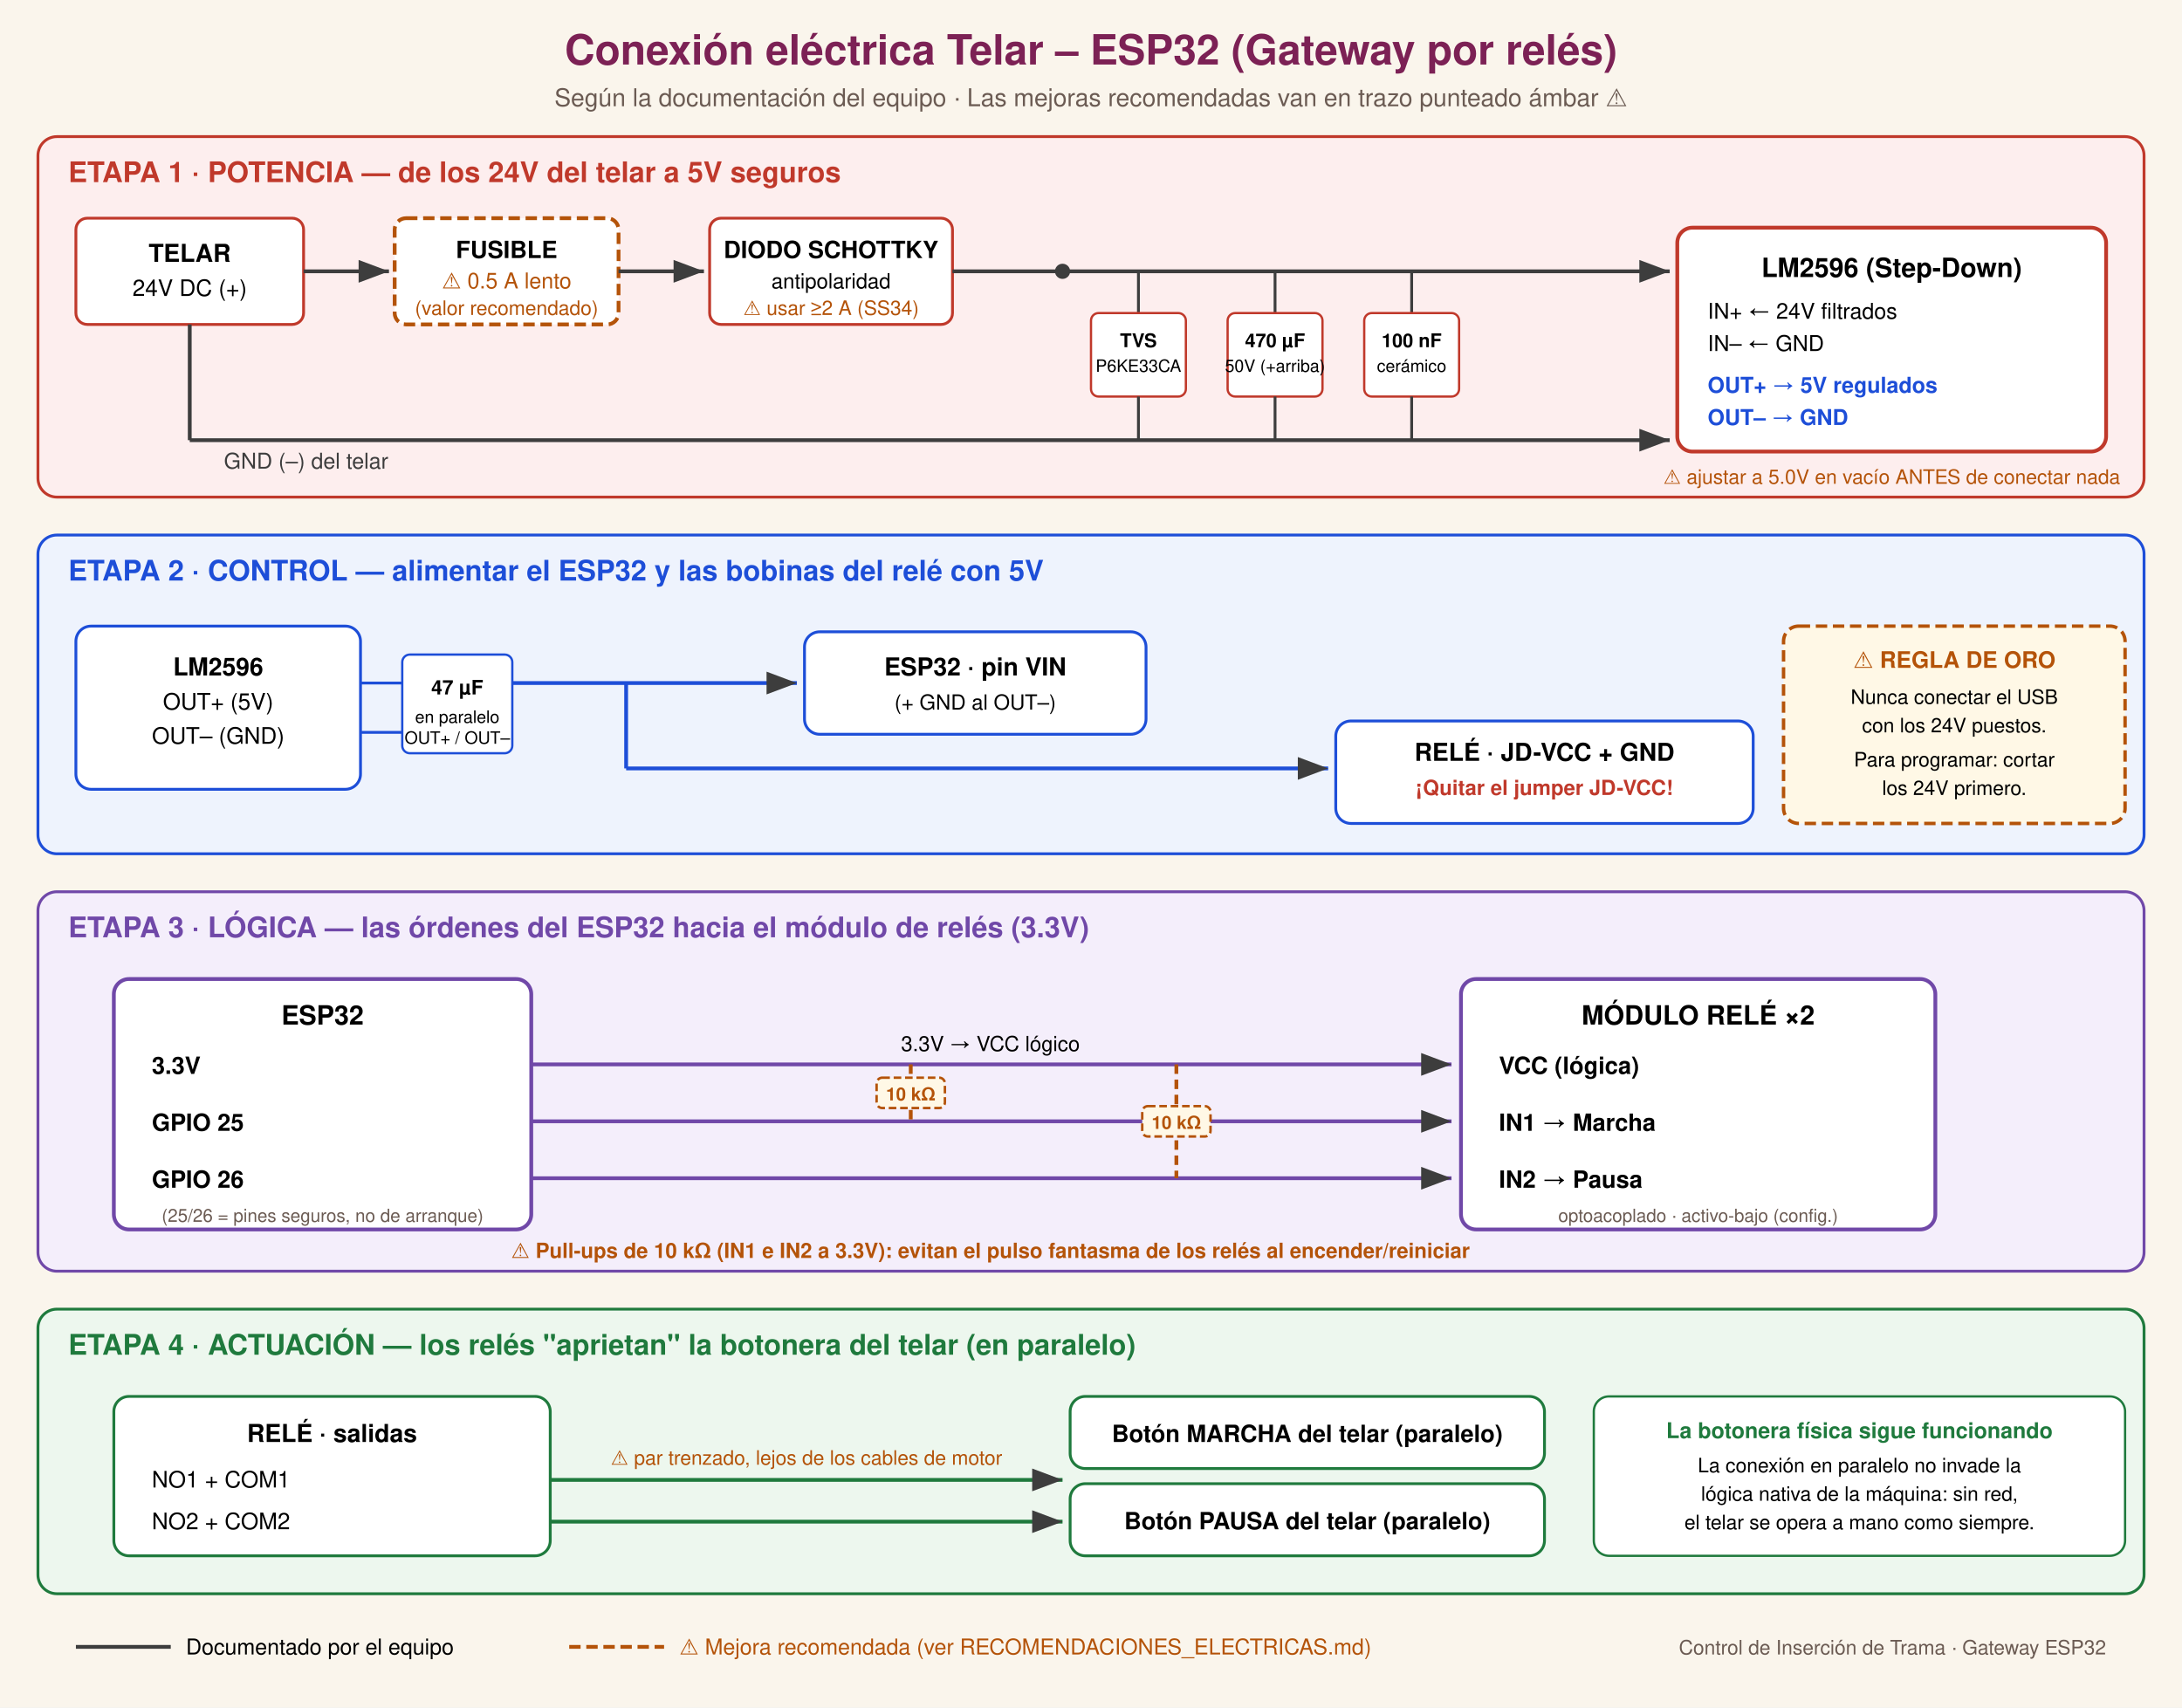
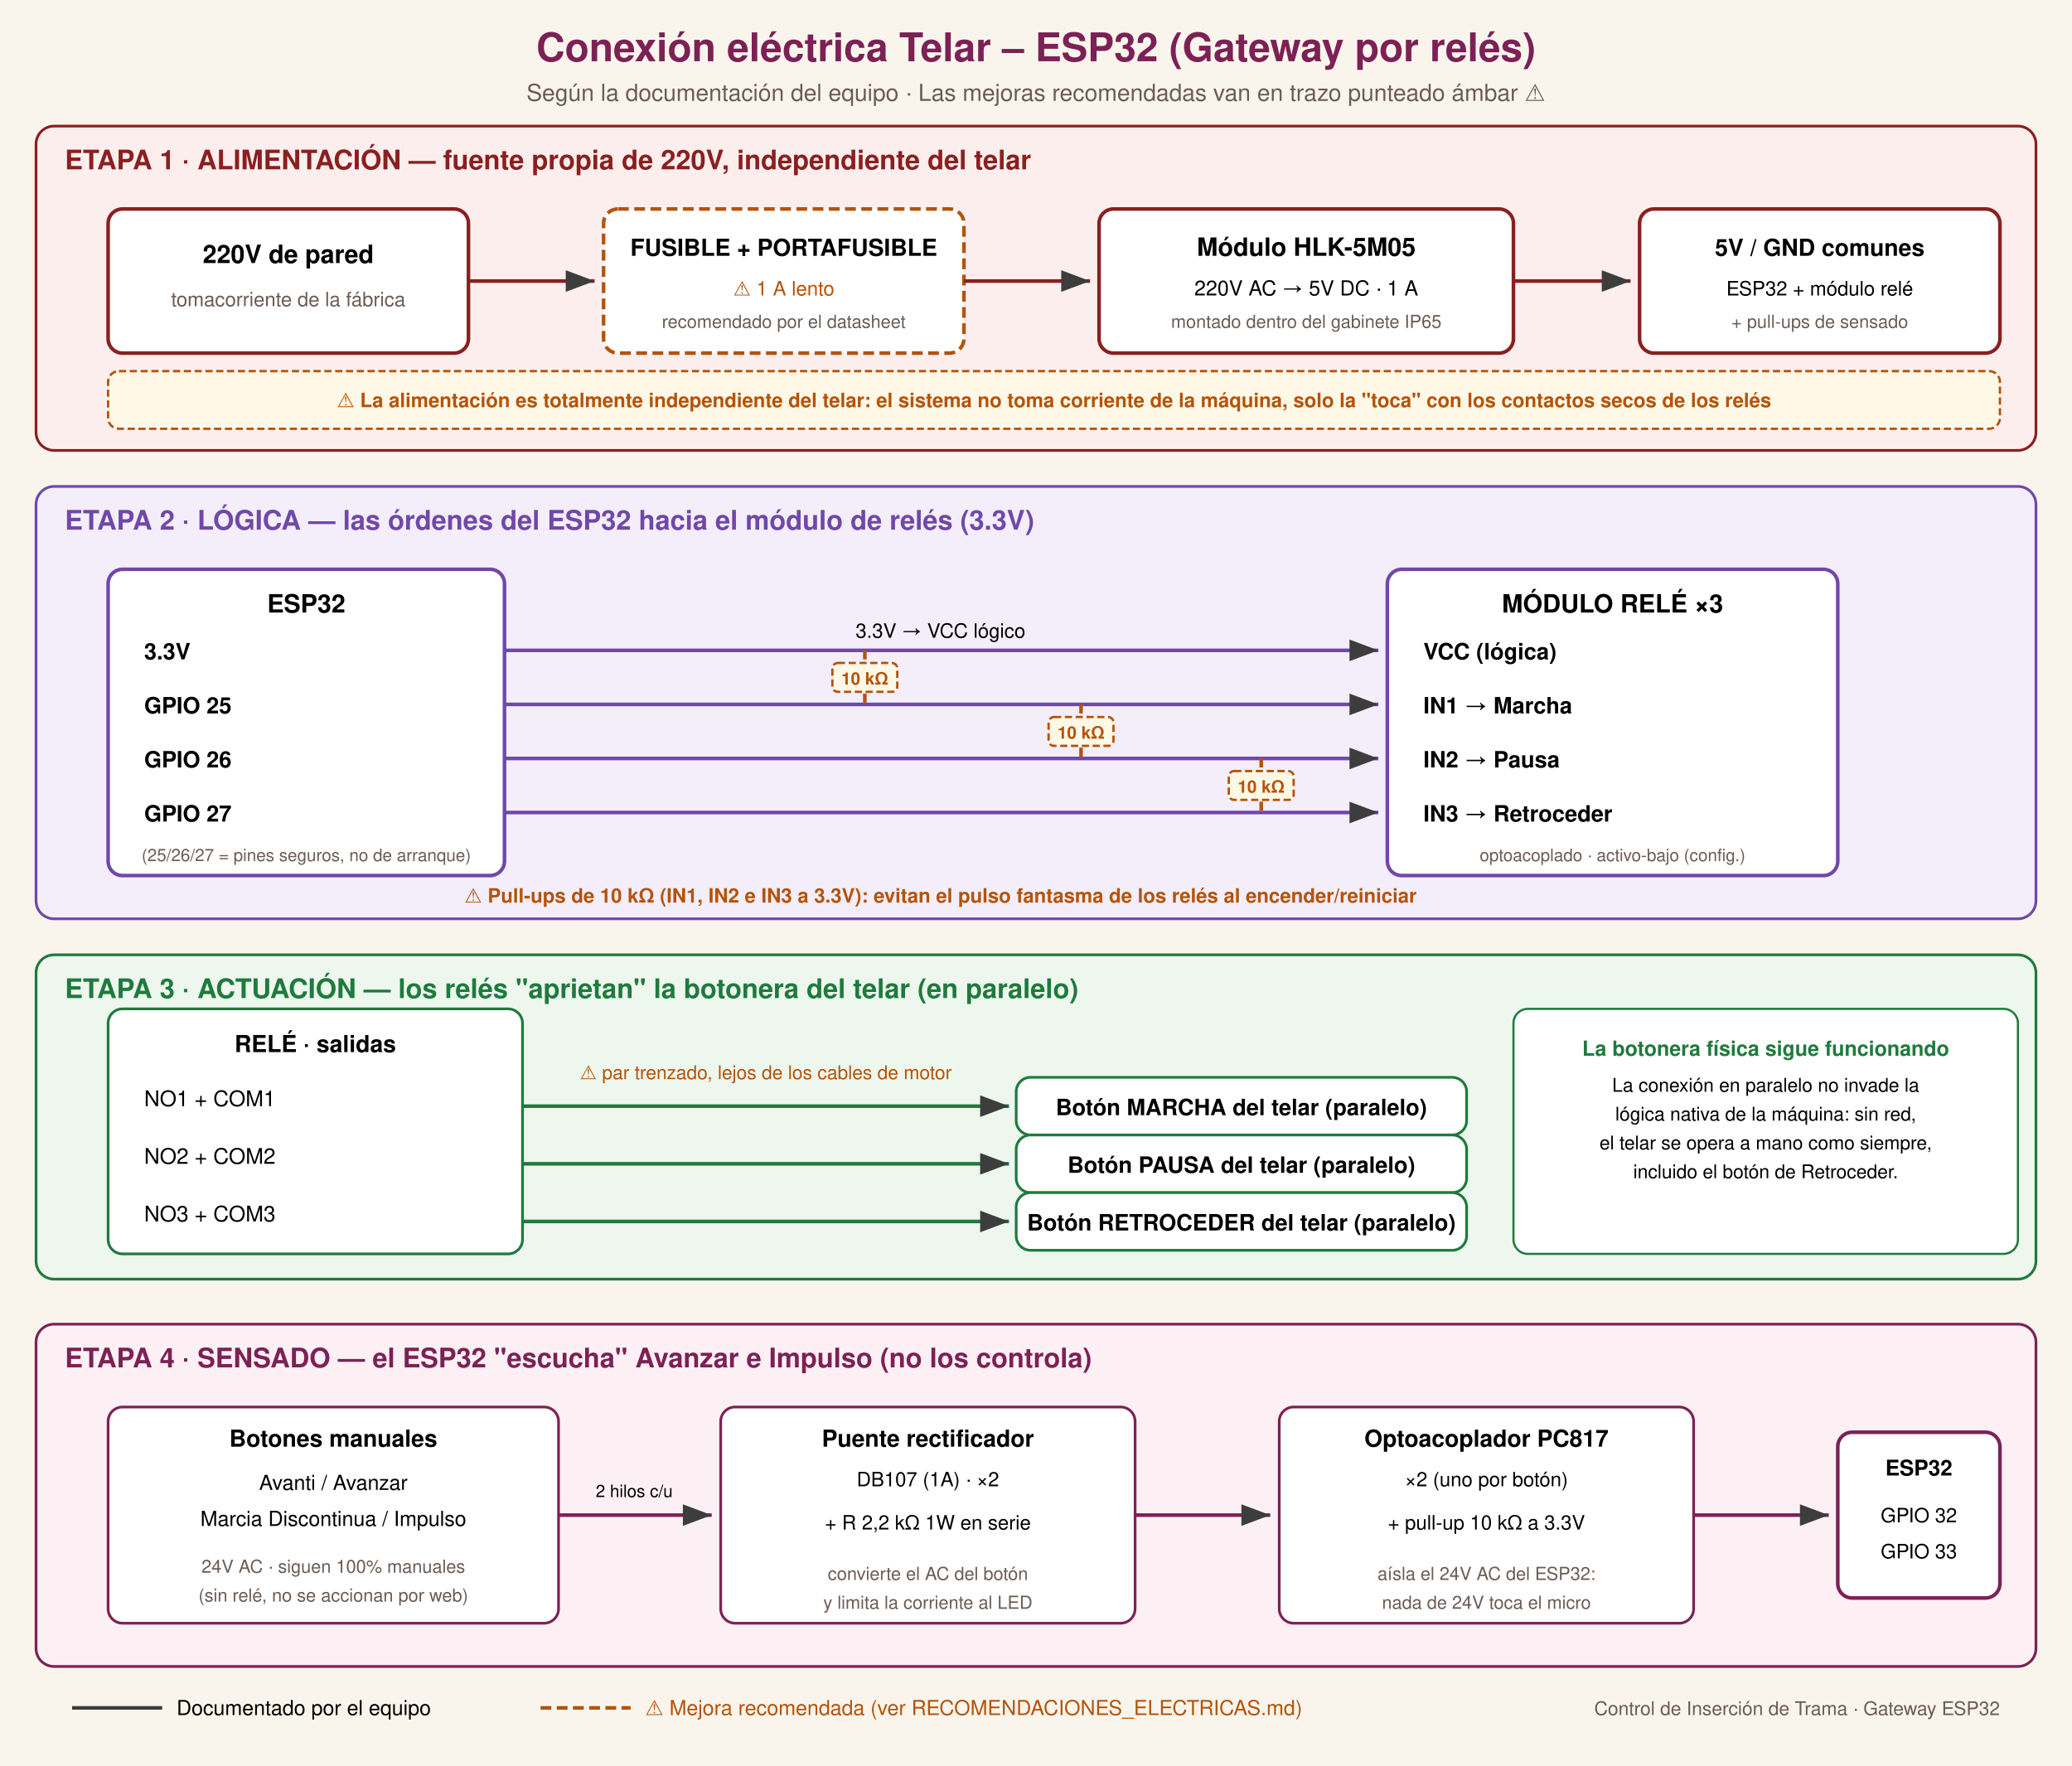
- <svg xmlns="http://www.w3.org/2000/svg" viewBox="0 0 1150 900" font-family="Helvetica, Arial, sans-serif">
+ <svg xmlns="http://www.w3.org/2000/svg" viewBox="0 0 1150 980" font-family="Helvetica, Arial, sans-serif">
  <defs>
    <marker id="flecha" markerWidth="10" markerHeight="10" refX="8" refY="3" orient="auto">
      <path d="M0,0 L8,3 L0,6 Z" fill="#3d3d3d" />
    </marker>
    <marker id="flechaAmbar" markerWidth="10" markerHeight="10" refX="8" refY="3" orient="auto">
      <path d="M0,0 L8,3 L0,6 Z" fill="#b45309" />
    </marker>
  </defs>
-   <rect width="1150" height="900" fill="#faf5ec" />
+   <rect width="1150" height="980" fill="#faf5ec" />
  <text x="575" y="34" text-anchor="middle" font-size="22" font-weight="bold" fill="#7c2155">Conexión eléctrica Telar – ESP32 (Gateway por relés)</text>
  <text x="575" y="56" text-anchor="middle" font-size="13" fill="#6b5b53">Según la documentación del equipo · Las mejoras recomendadas van en trazo punteado ámbar ⚠</text>
-   <rect x="20" y="72" width="1110" height="190" rx="10" fill="#fdeeee" stroke="#c0392b" stroke-width="1.5" />
-   <text x="36" y="96" font-size="15" font-weight="bold" fill="#c0392b">ETAPA 1 · POTENCIA — de los 24V del telar a 5V seguros</text>
-   <rect x="40" y="115" width="120" height="56" rx="6" fill="#fff" stroke="#c0392b" stroke-width="1.5" />
-   <text x="100" y="138" text-anchor="middle" font-size="13" font-weight="bold">TELAR</text>
-   <text x="100" y="156" text-anchor="middle" font-size="12">24V DC (+)</text>
-   <line x1="160" y1="143" x2="205" y2="143" stroke="#3d3d3d" stroke-width="2" marker-end="url(#flecha)" />
-   <rect x="208" y="115" width="118" height="56" rx="6" fill="#fff" stroke="#b45309" stroke-width="2" stroke-dasharray="6 3" />
-   <text x="267" y="136" text-anchor="middle" font-size="12.5" font-weight="bold">FUSIBLE</text>
-   <text x="267" y="152" text-anchor="middle" font-size="11.5" fill="#b45309">⚠ 0.5 A lento</text>
-   <text x="267" y="166" text-anchor="middle" font-size="10.5" fill="#b45309">(valor recomendado)</text>
-   <line x1="326" y1="143" x2="371" y2="143" stroke="#3d3d3d" stroke-width="2" marker-end="url(#flecha)" />
-   <rect x="374" y="115" width="128" height="56" rx="6" fill="#fff" stroke="#c0392b" stroke-width="1.5" />
-   <text x="438" y="136" text-anchor="middle" font-size="12.5" font-weight="bold">DIODO SCHOTTKY</text>
-   <text x="438" y="152" text-anchor="middle" font-size="11">antipolaridad</text>
-   <text x="438" y="166" text-anchor="middle" font-size="10.5" fill="#b45309">⚠ usar ≥2 A (SS34)</text>
-   <line x1="502" y1="143" x2="560" y2="143" stroke="#3d3d3d" stroke-width="2" />
-   <circle cx="560" cy="143" r="4" fill="#3d3d3d" />
-   <line x1="560" y1="143" x2="880" y2="143" stroke="#3d3d3d" stroke-width="2" marker-end="url(#flecha)" />
-   <line x1="100" y1="171" x2="100" y2="232" stroke="#3d3d3d" stroke-width="2" />
-   <line x1="100" y1="232" x2="880" y2="232" stroke="#3d3d3d" stroke-width="2" marker-end="url(#flecha)" />
-   <text x="118" y="247" font-size="11.5" fill="#3d3d3d">GND (–) del telar</text>
-   <line x1="600" y1="143" x2="600" y2="165" stroke="#3d3d3d" stroke-width="1.5" />
-   <rect x="575" y="165" width="50" height="44" rx="4" fill="#fff" stroke="#c0392b" stroke-width="1.2" />
-   <text x="600" y="183" text-anchor="middle" font-size="10" font-weight="bold">TVS</text>
-   <text x="600" y="196" text-anchor="middle" font-size="9">P6KE33CA</text>
-   <line x1="600" y1="209" x2="600" y2="232" stroke="#3d3d3d" stroke-width="1.5" />
-   <line x1="672" y1="143" x2="672" y2="165" stroke="#3d3d3d" stroke-width="1.5" />
-   <rect x="647" y="165" width="50" height="44" rx="4" fill="#fff" stroke="#c0392b" stroke-width="1.2" />
-   <text x="672" y="183" text-anchor="middle" font-size="10" font-weight="bold">470 µF</text>
-   <text x="672" y="196" text-anchor="middle" font-size="9">50V (+arriba)</text>
-   <line x1="672" y1="209" x2="672" y2="232" stroke="#3d3d3d" stroke-width="1.5" />
-   <line x1="744" y1="143" x2="744" y2="165" stroke="#3d3d3d" stroke-width="1.5" />
-   <rect x="719" y="165" width="50" height="44" rx="4" fill="#fff" stroke="#c0392b" stroke-width="1.2" />
-   <text x="744" y="183" text-anchor="middle" font-size="10" font-weight="bold">100 nF</text>
-   <text x="744" y="196" text-anchor="middle" font-size="9">cerámico</text>
-   <line x1="744" y1="209" x2="744" y2="232" stroke="#3d3d3d" stroke-width="1.5" />
-   <rect x="884" y="120" width="226" height="118" rx="8" fill="#fff" stroke="#c0392b" stroke-width="2" />
-   <text x="997" y="146" text-anchor="middle" font-size="14" font-weight="bold">LM2596 (Step-Down)</text>
-   <text x="900" y="168" font-size="11.5">IN+  ← 24V filtrados</text>
-   <text x="900" y="185" font-size="11.5">IN–  ← GND</text>
-   <text x="900" y="207" font-size="11.5" font-weight="bold" fill="#1d4ed8">OUT+ → 5V regulados</text>
-   <text x="900" y="224" font-size="11.5" font-weight="bold" fill="#1d4ed8">OUT– → GND</text>
-   <text x="997" y="255" text-anchor="middle" font-size="10.5" fill="#b45309">⚠ ajustar a 5.0V en vacío ANTES de conectar nada</text>
-   <rect x="20" y="282" width="1110" height="168" rx="10" fill="#eef3fd" stroke="#1d4ed8" stroke-width="1.5" />
-   <text x="36" y="306" font-size="15" font-weight="bold" fill="#1d4ed8">ETAPA 2 · CONTROL — alimentar el ESP32 y las bobinas del relé con 5V</text>
-   <rect x="40" y="330" width="150" height="86" rx="8" fill="#fff" stroke="#1d4ed8" stroke-width="1.5" />
-   <text x="115" y="356" text-anchor="middle" font-size="13" font-weight="bold">LM2596</text>
-   <text x="115" y="374" text-anchor="middle" font-size="12">OUT+ (5V)</text>
-   <text x="115" y="392" text-anchor="middle" font-size="12">OUT– (GND)</text>
-   <rect x="212" y="345" width="58" height="52" rx="4" fill="#fff" stroke="#1d4ed8" stroke-width="1.2" />
-   <text x="241" y="366" text-anchor="middle" font-size="10.5" font-weight="bold">47 µF</text>
-   <text x="241" y="381" text-anchor="middle" font-size="9">en paralelo</text>
-   <text x="241" y="392" text-anchor="middle" font-size="9">OUT+ / OUT–</text>
-   <line x1="190" y1="360" x2="212" y2="360" stroke="#1d4ed8" stroke-width="1.5" />
-   <line x1="190" y1="386" x2="212" y2="386" stroke="#1d4ed8" stroke-width="1.5" />
-   <line x1="270" y1="360" x2="420" y2="360" stroke="#1d4ed8" stroke-width="2" marker-end="url(#flecha)" />
-   <line x1="330" y1="360" x2="330" y2="405" stroke="#1d4ed8" stroke-width="2" />
-   <line x1="330" y1="405" x2="700" y2="405" stroke="#1d4ed8" stroke-width="2" marker-end="url(#flecha)" />
-   <rect x="424" y="333" width="180" height="54" rx="8" fill="#fff" stroke="#1d4ed8" stroke-width="1.5" />
-   <text x="514" y="356" text-anchor="middle" font-size="13" font-weight="bold">ESP32 · pin VIN</text>
-   <text x="514" y="374" text-anchor="middle" font-size="11">(+ GND al OUT–)</text>
-   <rect x="704" y="380" width="220" height="54" rx="8" fill="#fff" stroke="#1d4ed8" stroke-width="1.5" />
-   <text x="814" y="401" text-anchor="middle" font-size="13" font-weight="bold">RELÉ · JD-VCC + GND</text>
-   <text x="814" y="419" text-anchor="middle" font-size="11" fill="#c0392b" font-weight="bold">¡Quitar el jumper JD-VCC!</text>
-   <rect x="940" y="330" width="180" height="104" rx="8" fill="#fff8e6" stroke="#b45309" stroke-width="1.8" stroke-dasharray="6 3" />
-   <text x="1030" y="352" text-anchor="middle" font-size="12" font-weight="bold" fill="#b45309">⚠ REGLA DE ORO</text>
-   <text x="1030" y="371" text-anchor="middle" font-size="10.5">Nunca conectar el USB</text>
-   <text x="1030" y="386" text-anchor="middle" font-size="10.5">con los 24V puestos.</text>
-   <text x="1030" y="404" text-anchor="middle" font-size="10.5">Para programar: cortar</text>
-   <text x="1030" y="419" text-anchor="middle" font-size="10.5">los 24V primero.</text>
-   <rect x="20" y="470" width="1110" height="200" rx="10" fill="#f4eefb" stroke="#7048a8" stroke-width="1.5" />
-   <text x="36" y="494" font-size="15" font-weight="bold" fill="#7048a8">ETAPA 3 · LÓGICA — las órdenes del ESP32 hacia el módulo de relés (3.3V)</text>
-   <rect x="60" y="516" width="220" height="132" rx="8" fill="#fff" stroke="#7048a8" stroke-width="2" />
-   <text x="170" y="540" text-anchor="middle" font-size="14" font-weight="bold">ESP32</text>
-   <text x="80" y="566" font-size="12.5" font-weight="bold">3.3V</text>
-   <text x="80" y="596" font-size="12.5" font-weight="bold">GPIO 25</text>
-   <text x="80" y="626" font-size="12.5" font-weight="bold">GPIO 26</text>
-   <text x="170" y="644" text-anchor="middle" font-size="9.5" fill="#6b5b53">(25/26 = pines seguros, no de arranque)</text>
-   <rect x="770" y="516" width="250" height="132" rx="8" fill="#fff" stroke="#7048a8" stroke-width="2" />
-   <text x="895" y="540" text-anchor="middle" font-size="14" font-weight="bold">MÓDULO RELÉ ×2</text>
-   <text x="790" y="566" font-size="12.5" font-weight="bold">VCC (lógica)</text>
-   <text x="790" y="596" font-size="12.5" font-weight="bold">IN1 → Marcha</text>
-   <text x="790" y="626" font-size="12.5" font-weight="bold">IN2 → Pausa</text>
-   <text x="895" y="644" text-anchor="middle" font-size="9.5" fill="#6b5b53">optoacoplado · activo-bajo (config.)</text>
-   <line x1="280" y1="561" x2="765" y2="561" stroke="#7048a8" stroke-width="2" marker-end="url(#flecha)" />
-   <line x1="280" y1="591" x2="765" y2="591" stroke="#7048a8" stroke-width="2" marker-end="url(#flecha)" />
-   <line x1="280" y1="621" x2="765" y2="621" stroke="#7048a8" stroke-width="2" marker-end="url(#flecha)" />
-   <text x="522" y="554" text-anchor="middle" font-size="11">3.3V → VCC lógico</text>
-   <line x1="480" y1="561" x2="480" y2="591" stroke="#b45309" stroke-width="2" stroke-dasharray="5 3" />
-   <rect x="462" y="568" width="36" height="16" rx="3" fill="#fff8e6" stroke="#b45309" stroke-width="1.3" stroke-dasharray="4 2" />
-   <text x="480" y="580" text-anchor="middle" font-size="9.5" fill="#b45309" font-weight="bold">10 kΩ</text>
-   <line x1="620" y1="561" x2="620" y2="621" stroke="#b45309" stroke-width="2" stroke-dasharray="5 3" />
-   <rect x="602" y="583" width="36" height="16" rx="3" fill="#fff8e6" stroke="#b45309" stroke-width="1.3" stroke-dasharray="4 2" />
-   <text x="620" y="595" text-anchor="middle" font-size="9.5" fill="#b45309" font-weight="bold">10 kΩ</text>
-   <text x="522" y="663" text-anchor="middle" font-size="11" fill="#b45309" font-weight="bold">⚠ Pull-ups de 10 kΩ (IN1 e IN2 a 3.3V): evitan el pulso fantasma de los relés al encender/reiniciar</text>
-   <rect x="20" y="690" width="1110" height="150" rx="10" fill="#edf7ee" stroke="#1f7a3d" stroke-width="1.5" />
-   <text x="36" y="714" font-size="15" font-weight="bold" fill="#1f7a3d">ETAPA 4 · ACTUACIÓN — los relés "aprietan" la botonera del telar (en paralelo)</text>
-   <rect x="60" y="736" width="230" height="84" rx="8" fill="#fff" stroke="#1f7a3d" stroke-width="1.5" />
-   <text x="175" y="760" text-anchor="middle" font-size="13" font-weight="bold">RELÉ · salidas</text>
-   <text x="80" y="784" font-size="12">NO1 + COM1</text>
-   <text x="80" y="806" font-size="12">NO2 + COM2</text>
-   <line x1="290" y1="780" x2="560" y2="780" stroke="#1f7a3d" stroke-width="2" marker-end="url(#flecha)" />
-   <line x1="290" y1="802" x2="560" y2="802" stroke="#1f7a3d" stroke-width="2" marker-end="url(#flecha)" />
-   <text x="425" y="772" text-anchor="middle" font-size="10.5" fill="#b45309">⚠ par trenzado, lejos de los cables de motor</text>
-   <rect x="564" y="736" width="250" height="38" rx="8" fill="#fff" stroke="#1f7a3d" stroke-width="1.5" />
-   <text x="689" y="760" text-anchor="middle" font-size="12.5" font-weight="bold">Botón MARCHA del telar (paralelo)</text>
-   <rect x="564" y="782" width="250" height="38" rx="8" fill="#fff" stroke="#1f7a3d" stroke-width="1.5" />
-   <text x="689" y="806" text-anchor="middle" font-size="12.5" font-weight="bold">Botón PAUSA del telar (paralelo)</text>
-   <rect x="840" y="736" width="280" height="84" rx="8" fill="#fff" stroke="#1f7a3d" stroke-width="1.2" />
-   <text x="980" y="758" text-anchor="middle" font-size="11.5" font-weight="bold" fill="#1f7a3d">La botonera física sigue funcionando</text>
-   <text x="980" y="776" text-anchor="middle" font-size="10.5">La conexión en paralelo no invade la</text>
-   <text x="980" y="791" text-anchor="middle" font-size="10.5">lógica nativa de la máquina: sin red,</text>
-   <text x="980" y="806" text-anchor="middle" font-size="10.5">el telar se opera a mano como siempre.</text>
-   <line x1="40" y1="868" x2="90" y2="868" stroke="#3d3d3d" stroke-width="2" />
-   <text x="98" y="872" font-size="11.5">Documentado por el equipo</text>
-   <line x1="300" y1="868" x2="350" y2="868" stroke="#b45309" stroke-width="2" stroke-dasharray="6 3" />
-   <text x="358" y="872" font-size="11.5" fill="#b45309">⚠ Mejora recomendada (ver RECOMENDACIONES_ELECTRICAS.md)</text>
-   <text x="1110" y="872" text-anchor="end" font-size="10.5" fill="#6b5b53">Control de Inserción de Trama · Gateway ESP32</text>
+   <rect x="20" y="70" width="1110" height="180" rx="10" fill="#fdeeee" stroke="#8b1f1f" stroke-width="1.5" />
+   <text x="36" y="94" font-size="15" font-weight="bold" fill="#8b1f1f">ETAPA 1 · ALIMENTACIÓN — fuente propia de 220V, independiente del telar</text>
+   <rect x="60" y="116" width="200" height="80" rx="8" fill="#fff" stroke="#8b1f1f" stroke-width="2" />
+   <text x="160" y="146" text-anchor="middle" font-size="14" font-weight="bold">220V de pared</text>
+   <text x="160" y="170" text-anchor="middle" font-size="11" fill="#6b5b53">tomacorriente de la fábrica</text>
+   <line x1="260" y1="156" x2="330" y2="156" stroke="#8b1f1f" stroke-width="2" marker-end="url(#flecha)" />
+   <rect x="335" y="116" width="200" height="80" rx="8" fill="#fff" stroke="#b45309" stroke-width="2" stroke-dasharray="6 3" />
+   <text x="435" y="142" text-anchor="middle" font-size="13" font-weight="bold">FUSIBLE + PORTAFUSIBLE</text>
+   <text x="435" y="164" text-anchor="middle" font-size="11" fill="#b45309">⚠ 1 A lento</text>
+   <text x="435" y="182" text-anchor="middle" font-size="10" fill="#6b5b53">recomendado por el datasheet</text>
+   <line x1="535" y1="156" x2="605" y2="156" stroke="#8b1f1f" stroke-width="2" marker-end="url(#flecha)" />
+   <rect x="610" y="116" width="230" height="80" rx="8" fill="#fff" stroke="#8b1f1f" stroke-width="2" />
+   <text x="725" y="142" text-anchor="middle" font-size="14" font-weight="bold">Módulo HLK-5M05</text>
+   <text x="725" y="164" text-anchor="middle" font-size="11.5">220V AC → 5V DC · 1 A</text>
+   <text x="725" y="182" text-anchor="middle" font-size="10" fill="#6b5b53">montado dentro del gabinete IP65</text>
+   <line x1="840" y1="156" x2="905" y2="156" stroke="#8b1f1f" stroke-width="2" marker-end="url(#flecha)" />
+   <rect x="910" y="116" width="200" height="80" rx="8" fill="#fff" stroke="#8b1f1f" stroke-width="2" />
+   <text x="1010" y="142" text-anchor="middle" font-size="13" font-weight="bold">5V / GND comunes</text>
+   <text x="1010" y="164" text-anchor="middle" font-size="11">ESP32 + módulo relé</text>
+   <text x="1010" y="182" text-anchor="middle" font-size="10" fill="#6b5b53">+ pull-ups de sensado</text>
+   <rect x="60" y="206" width="1050" height="32" rx="6" fill="#fff8e6" stroke="#b45309" stroke-width="1.3" stroke-dasharray="4 2" />
+   <text x="585" y="226" text-anchor="middle" font-size="11" fill="#b45309" font-weight="bold">⚠ La alimentación es totalmente independiente del telar: el sistema no toma corriente de la máquina, solo la "toca" con los contactos secos de los relés</text>
+   <g transform="translate(0,-200)">
+     <rect x="20" y="470" width="1110" height="240" rx="10" fill="#f4eefb" stroke="#7048a8" stroke-width="1.5" />
+     <text x="36" y="494" font-size="15" font-weight="bold" fill="#7048a8">ETAPA 2 · LÓGICA — las órdenes del ESP32 hacia el módulo de relés (3.3V)</text>
+     <rect x="60" y="516" width="220" height="170" rx="8" fill="#fff" stroke="#7048a8" stroke-width="2" />
+     <text x="170" y="540" text-anchor="middle" font-size="14" font-weight="bold">ESP32</text>
+     <text x="80" y="566" font-size="12.5" font-weight="bold">3.3V</text>
+     <text x="80" y="596" font-size="12.5" font-weight="bold">GPIO 25</text>
+     <text x="80" y="626" font-size="12.5" font-weight="bold">GPIO 26</text>
+     <text x="80" y="656" font-size="12.5" font-weight="bold">GPIO 27</text>
+     <text x="170" y="678" text-anchor="middle" font-size="9.5" fill="#6b5b53">(25/26/27 = pines seguros, no de arranque)</text>
+     <rect x="770" y="516" width="250" height="170" rx="8" fill="#fff" stroke="#7048a8" stroke-width="2" />
+     <text x="895" y="540" text-anchor="middle" font-size="14" font-weight="bold">MÓDULO RELÉ ×3</text>
+     <text x="790" y="566" font-size="12.5" font-weight="bold">VCC (lógica)</text>
+     <text x="790" y="596" font-size="12.5" font-weight="bold">IN1 → Marcha</text>
+     <text x="790" y="626" font-size="12.5" font-weight="bold">IN2 → Pausa</text>
+     <text x="790" y="656" font-size="12.5" font-weight="bold">IN3 → Retroceder</text>
+     <text x="895" y="678" text-anchor="middle" font-size="9.5" fill="#6b5b53">optoacoplado · activo-bajo (config.)</text>
+     <line x1="280" y1="561" x2="765" y2="561" stroke="#7048a8" stroke-width="2" marker-end="url(#flecha)" />
+     <line x1="280" y1="591" x2="765" y2="591" stroke="#7048a8" stroke-width="2" marker-end="url(#flecha)" />
+     <line x1="280" y1="621" x2="765" y2="621" stroke="#7048a8" stroke-width="2" marker-end="url(#flecha)" />
+     <line x1="280" y1="651" x2="765" y2="651" stroke="#7048a8" stroke-width="2" marker-end="url(#flecha)" />
+     <text x="522" y="554" text-anchor="middle" font-size="11">3.3V → VCC lógico</text>
+     <line x1="480" y1="561" x2="480" y2="591" stroke="#b45309" stroke-width="2" stroke-dasharray="5 3" />
+     <rect x="462" y="568" width="36" height="16" rx="3" fill="#fff8e6" stroke="#b45309" stroke-width="1.3" stroke-dasharray="4 2" />
+     <text x="480" y="580" text-anchor="middle" font-size="9.5" fill="#b45309" font-weight="bold">10 kΩ</text>
+     <line x1="600" y1="591" x2="600" y2="621" stroke="#b45309" stroke-width="2" stroke-dasharray="5 3" />
+     <rect x="582" y="598" width="36" height="16" rx="3" fill="#fff8e6" stroke="#b45309" stroke-width="1.3" stroke-dasharray="4 2" />
+     <text x="600" y="610" text-anchor="middle" font-size="9.5" fill="#b45309" font-weight="bold">10 kΩ</text>
+     <line x1="700" y1="621" x2="700" y2="651" stroke="#b45309" stroke-width="2" stroke-dasharray="5 3" />
+     <rect x="682" y="628" width="36" height="16" rx="3" fill="#fff8e6" stroke="#b45309" stroke-width="1.3" stroke-dasharray="4 2" />
+     <text x="700" y="640" text-anchor="middle" font-size="9.5" fill="#b45309" font-weight="bold">10 kΩ</text>
+     <text x="522" y="701" text-anchor="middle" font-size="11" fill="#b45309" font-weight="bold">⚠ Pull-ups de 10 kΩ (IN1, IN2 e IN3 a 3.3V): evitan el pulso fantasma de los relés al encender/reiniciar</text>
+     <rect x="20" y="730" width="1110" height="180" rx="10" fill="#edf7ee" stroke="#1f7a3d" stroke-width="1.5" />
+     <text x="36" y="754" font-size="15" font-weight="bold" fill="#1f7a3d">ETAPA 3 · ACTUACIÓN — los relés "aprietan" la botonera del telar (en paralelo)</text>
+     <rect x="60" y="760" width="230" height="136" rx="8" fill="#fff" stroke="#1f7a3d" stroke-width="1.5" />
+     <text x="175" y="784" text-anchor="middle" font-size="13" font-weight="bold">RELÉ · salidas</text>
+     <text x="80" y="814" font-size="12">NO1 + COM1</text>
+     <text x="80" y="846" font-size="12">NO2 + COM2</text>
+     <text x="80" y="878" font-size="12">NO3 + COM3</text>
+     <line x1="290" y1="814" x2="560" y2="814" stroke="#1f7a3d" stroke-width="2" marker-end="url(#flecha)" />
+     <line x1="290" y1="846" x2="560" y2="846" stroke="#1f7a3d" stroke-width="2" marker-end="url(#flecha)" />
+     <line x1="290" y1="878" x2="560" y2="878" stroke="#1f7a3d" stroke-width="2" marker-end="url(#flecha)" />
+     <text x="425" y="799" text-anchor="middle" font-size="10.5" fill="#b45309">⚠ par trenzado, lejos de los cables de motor</text>
+     <rect x="564" y="798" width="250" height="32" rx="8" fill="#fff" stroke="#1f7a3d" stroke-width="1.5" />
+     <text x="689" y="819" text-anchor="middle" font-size="12.5" font-weight="bold">Botón MARCHA del telar (paralelo)</text>
+     <rect x="564" y="830" width="250" height="32" rx="8" fill="#fff" stroke="#1f7a3d" stroke-width="1.5" />
+     <text x="689" y="851" text-anchor="middle" font-size="12.5" font-weight="bold">Botón PAUSA del telar (paralelo)</text>
+     <rect x="564" y="862" width="250" height="32" rx="8" fill="#fff" stroke="#1f7a3d" stroke-width="1.5" />
+     <text x="689" y="883" text-anchor="middle" font-size="12.5" font-weight="bold">Botón RETROCEDER del telar (paralelo)</text>
+     <rect x="840" y="760" width="280" height="136" rx="8" fill="#fff" stroke="#1f7a3d" stroke-width="1.2" />
+     <text x="980" y="786" text-anchor="middle" font-size="11.5" font-weight="bold" fill="#1f7a3d">La botonera física sigue funcionando</text>
+     <text x="980" y="806" text-anchor="middle" font-size="10.5">La conexión en paralelo no invade la</text>
+     <text x="980" y="822" text-anchor="middle" font-size="10.5">lógica nativa de la máquina: sin red,</text>
+     <text x="980" y="838" text-anchor="middle" font-size="10.5">el telar se opera a mano como siempre,</text>
+     <text x="980" y="854" text-anchor="middle" font-size="10.5">incluido el botón de Retroceder.</text>
+   </g>
+   <rect x="20" y="735" width="1110" height="190" rx="10" fill="#fdf0f5" stroke="#7c2155" stroke-width="1.5" />
+   <text x="36" y="759" font-size="15" font-weight="bold" fill="#7c2155">ETAPA 4 · SENSADO — el ESP32 "escucha" Avanzar e Impulso (no los controla)</text>
+   <rect x="60" y="781" width="250" height="120" rx="8" fill="#fff" stroke="#7c2155" stroke-width="1.5" />
+   <text x="185" y="803" text-anchor="middle" font-size="13" font-weight="bold">Botones manuales</text>
+   <text x="185" y="827" text-anchor="middle" font-size="11.5">Avanti / Avanzar</text>
+   <text x="185" y="847" text-anchor="middle" font-size="11.5">Marcia Discontinua / Impulso</text>
+   <text x="185" y="873" text-anchor="middle" font-size="10" fill="#6b5b53">24V AC · siguen 100% manuales</text>
+   <text x="185" y="889" text-anchor="middle" font-size="10" fill="#6b5b53">(sin relé, no se accionan por web)</text>
+   <line x1="310" y1="841" x2="395" y2="841" stroke="#7c2155" stroke-width="2" marker-end="url(#flecha)" />
+   <text x="352" y="831" text-anchor="middle" font-size="9.5">2 hilos c/u</text>
+   <rect x="400" y="781" width="230" height="120" rx="8" fill="#fff" stroke="#7c2155" stroke-width="1.5" />
+   <text x="515" y="803" text-anchor="middle" font-size="13" font-weight="bold">Puente rectificador</text>
+   <text x="515" y="825" text-anchor="middle" font-size="11">DB107 (1A) · ×2</text>
+   <text x="515" y="849" text-anchor="middle" font-size="11">+ R 2,2 kΩ 1W en serie</text>
+   <text x="515" y="877" text-anchor="middle" font-size="10" fill="#6b5b53">convierte el AC del botón</text>
+   <text x="515" y="893" text-anchor="middle" font-size="10" fill="#6b5b53">y limita la corriente al LED</text>
+   <line x1="630" y1="841" x2="705" y2="841" stroke="#7c2155" stroke-width="2" marker-end="url(#flecha)" />
+   <rect x="710" y="781" width="230" height="120" rx="8" fill="#fff" stroke="#7c2155" stroke-width="1.5" />
+   <text x="825" y="803" text-anchor="middle" font-size="13" font-weight="bold">Optoacoplador PC817</text>
+   <text x="825" y="825" text-anchor="middle" font-size="11">×2 (uno por botón)</text>
+   <text x="825" y="849" text-anchor="middle" font-size="11">+ pull-up 10 kΩ a 3.3V</text>
+   <text x="825" y="877" text-anchor="middle" font-size="10" fill="#6b5b53">aísla el 24V AC del ESP32:</text>
+   <text x="825" y="893" text-anchor="middle" font-size="10" fill="#6b5b53">nada de 24V toca el micro</text>
+   <line x1="940" y1="841" x2="1015" y2="841" stroke="#7c2155" stroke-width="2" marker-end="url(#flecha)" />
+   <rect x="1020" y="795" width="90" height="92" rx="8" fill="#fff" stroke="#7c2155" stroke-width="2" />
+   <text x="1065" y="819" text-anchor="middle" font-size="12" font-weight="bold">ESP32</text>
+   <text x="1065" y="845" text-anchor="middle" font-size="11">GPIO 32</text>
+   <text x="1065" y="865" text-anchor="middle" font-size="11">GPIO 33</text>
+   <line x1="40" y1="948" x2="90" y2="948" stroke="#3d3d3d" stroke-width="2" />
+   <text x="98" y="952" font-size="11.5">Documentado por el equipo</text>
+   <line x1="300" y1="948" x2="350" y2="948" stroke="#b45309" stroke-width="2" stroke-dasharray="6 3" />
+   <text x="358" y="952" font-size="11.5" fill="#b45309">⚠ Mejora recomendada (ver RECOMENDACIONES_ELECTRICAS.md)</text>
+   <text x="1110" y="952" text-anchor="end" font-size="10.5" fill="#6b5b53">Control de Inserción de Trama · Gateway ESP32</text>
</svg>
